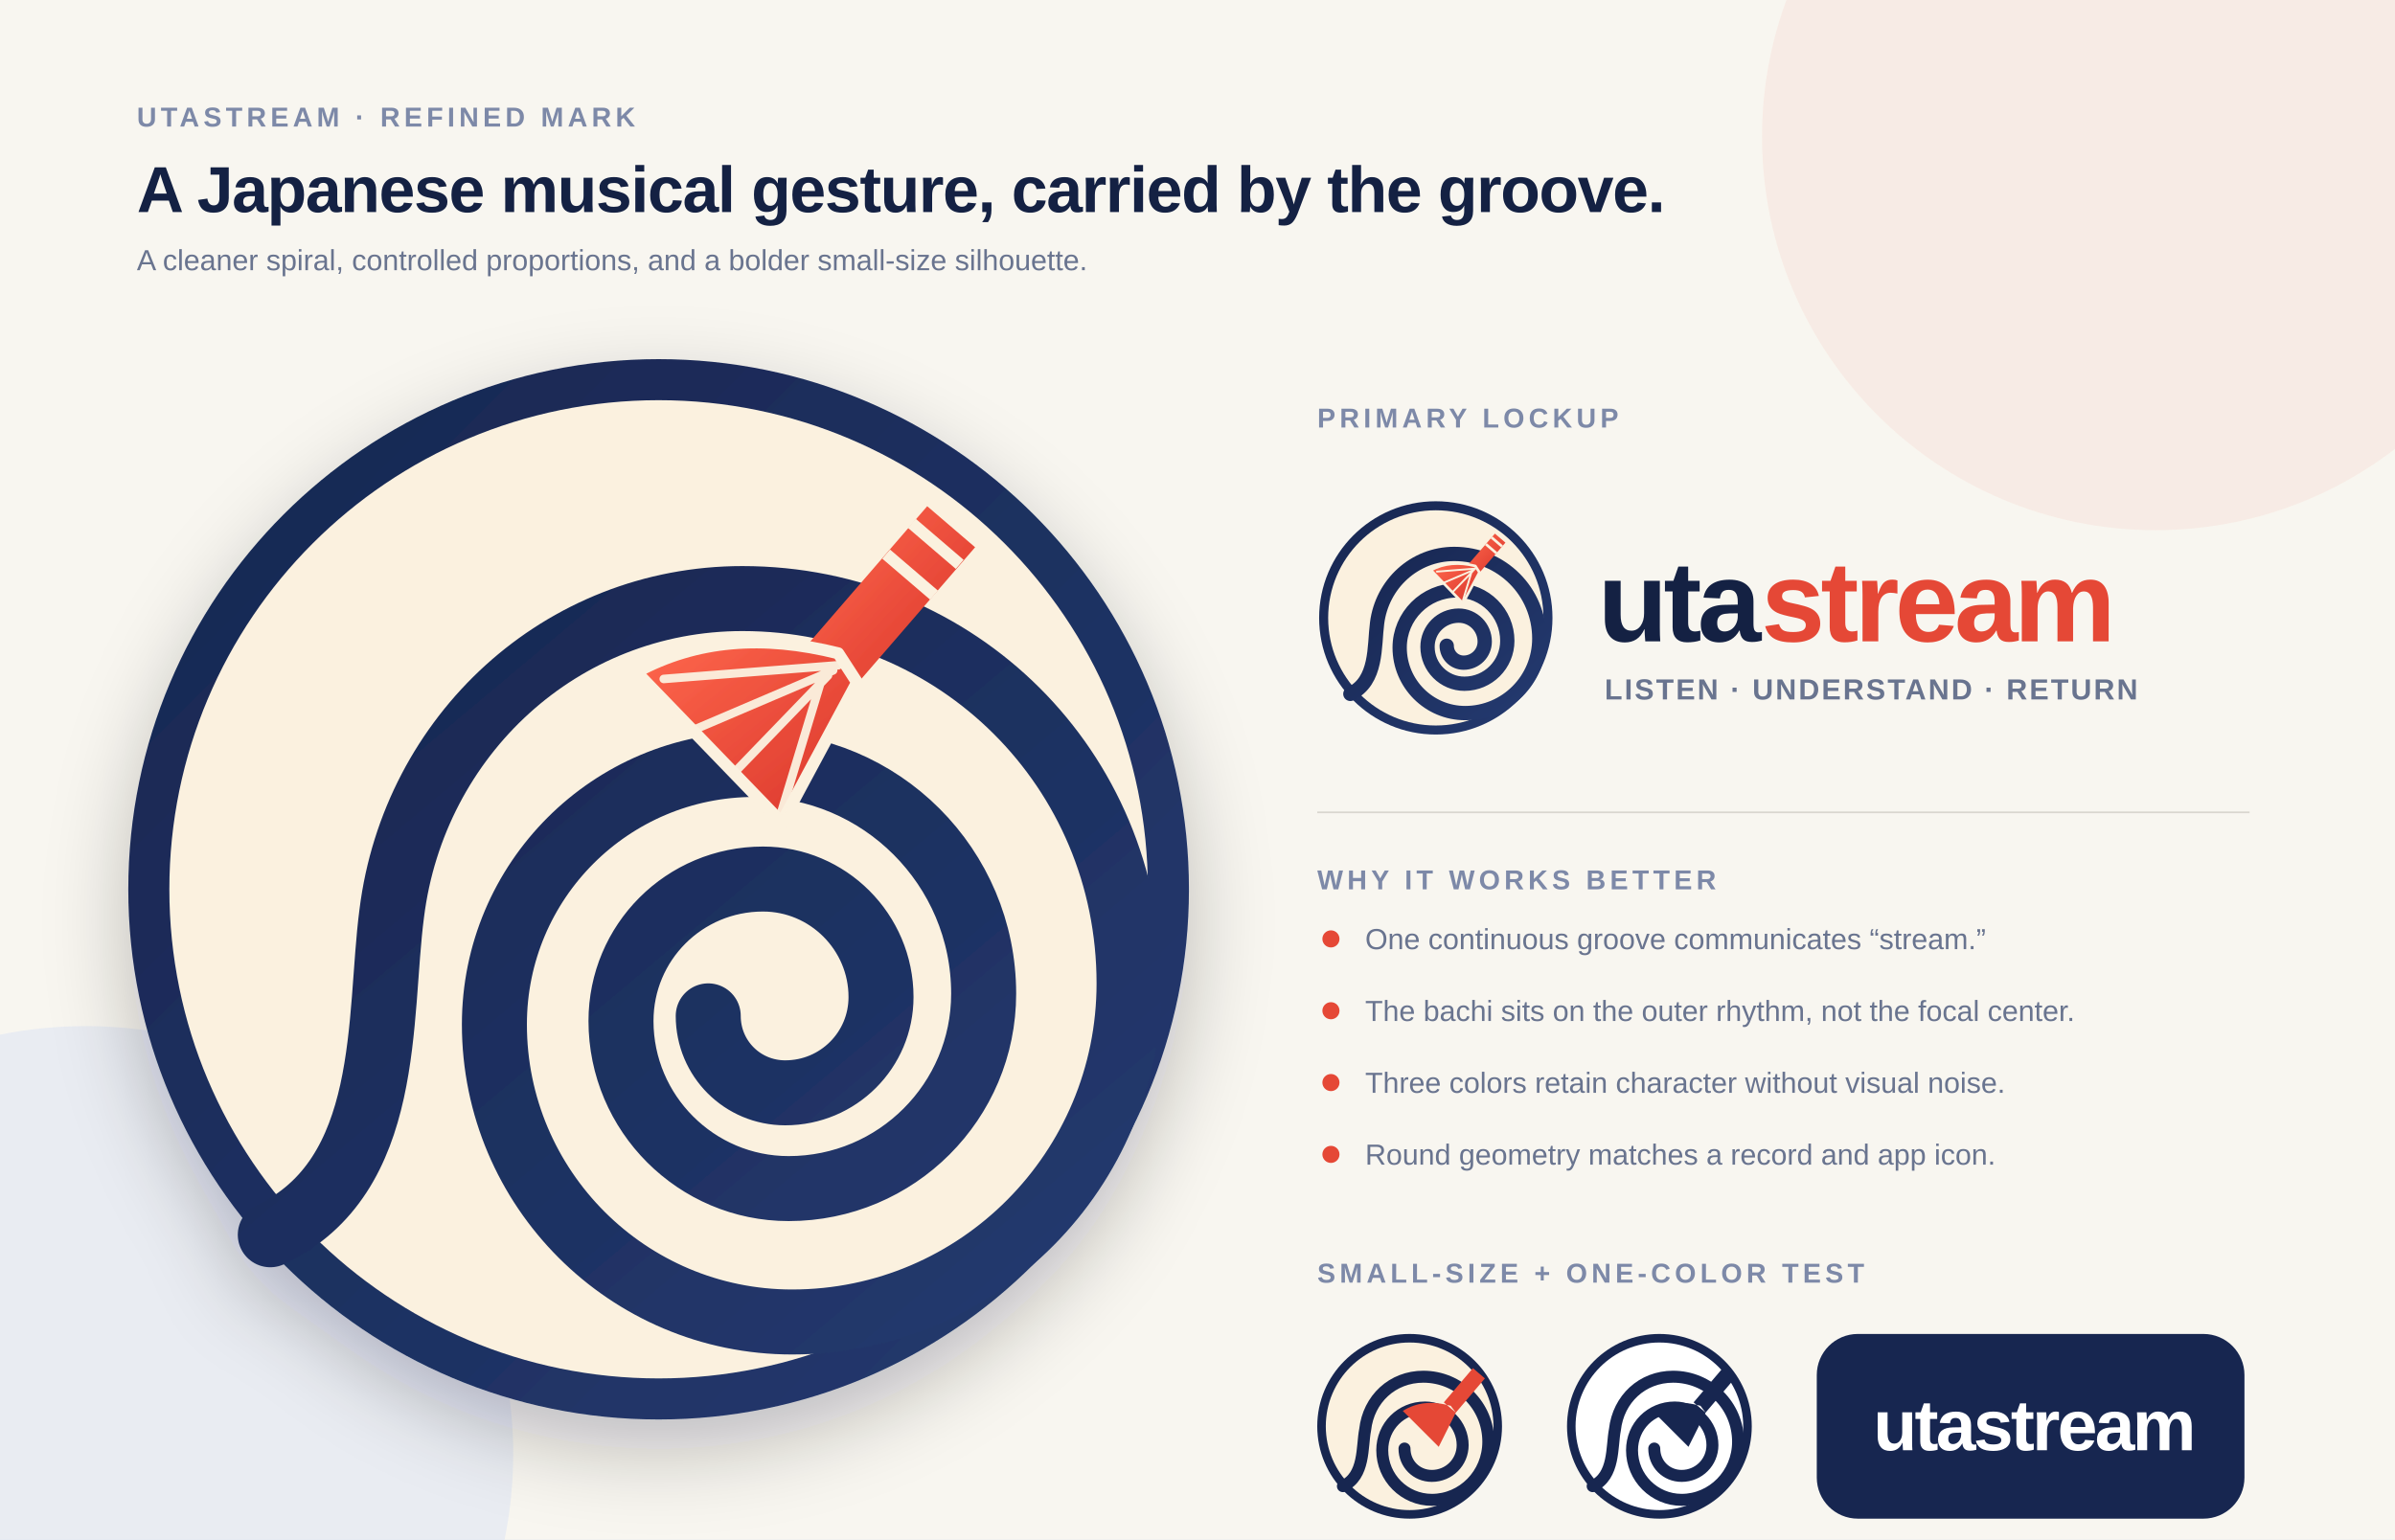
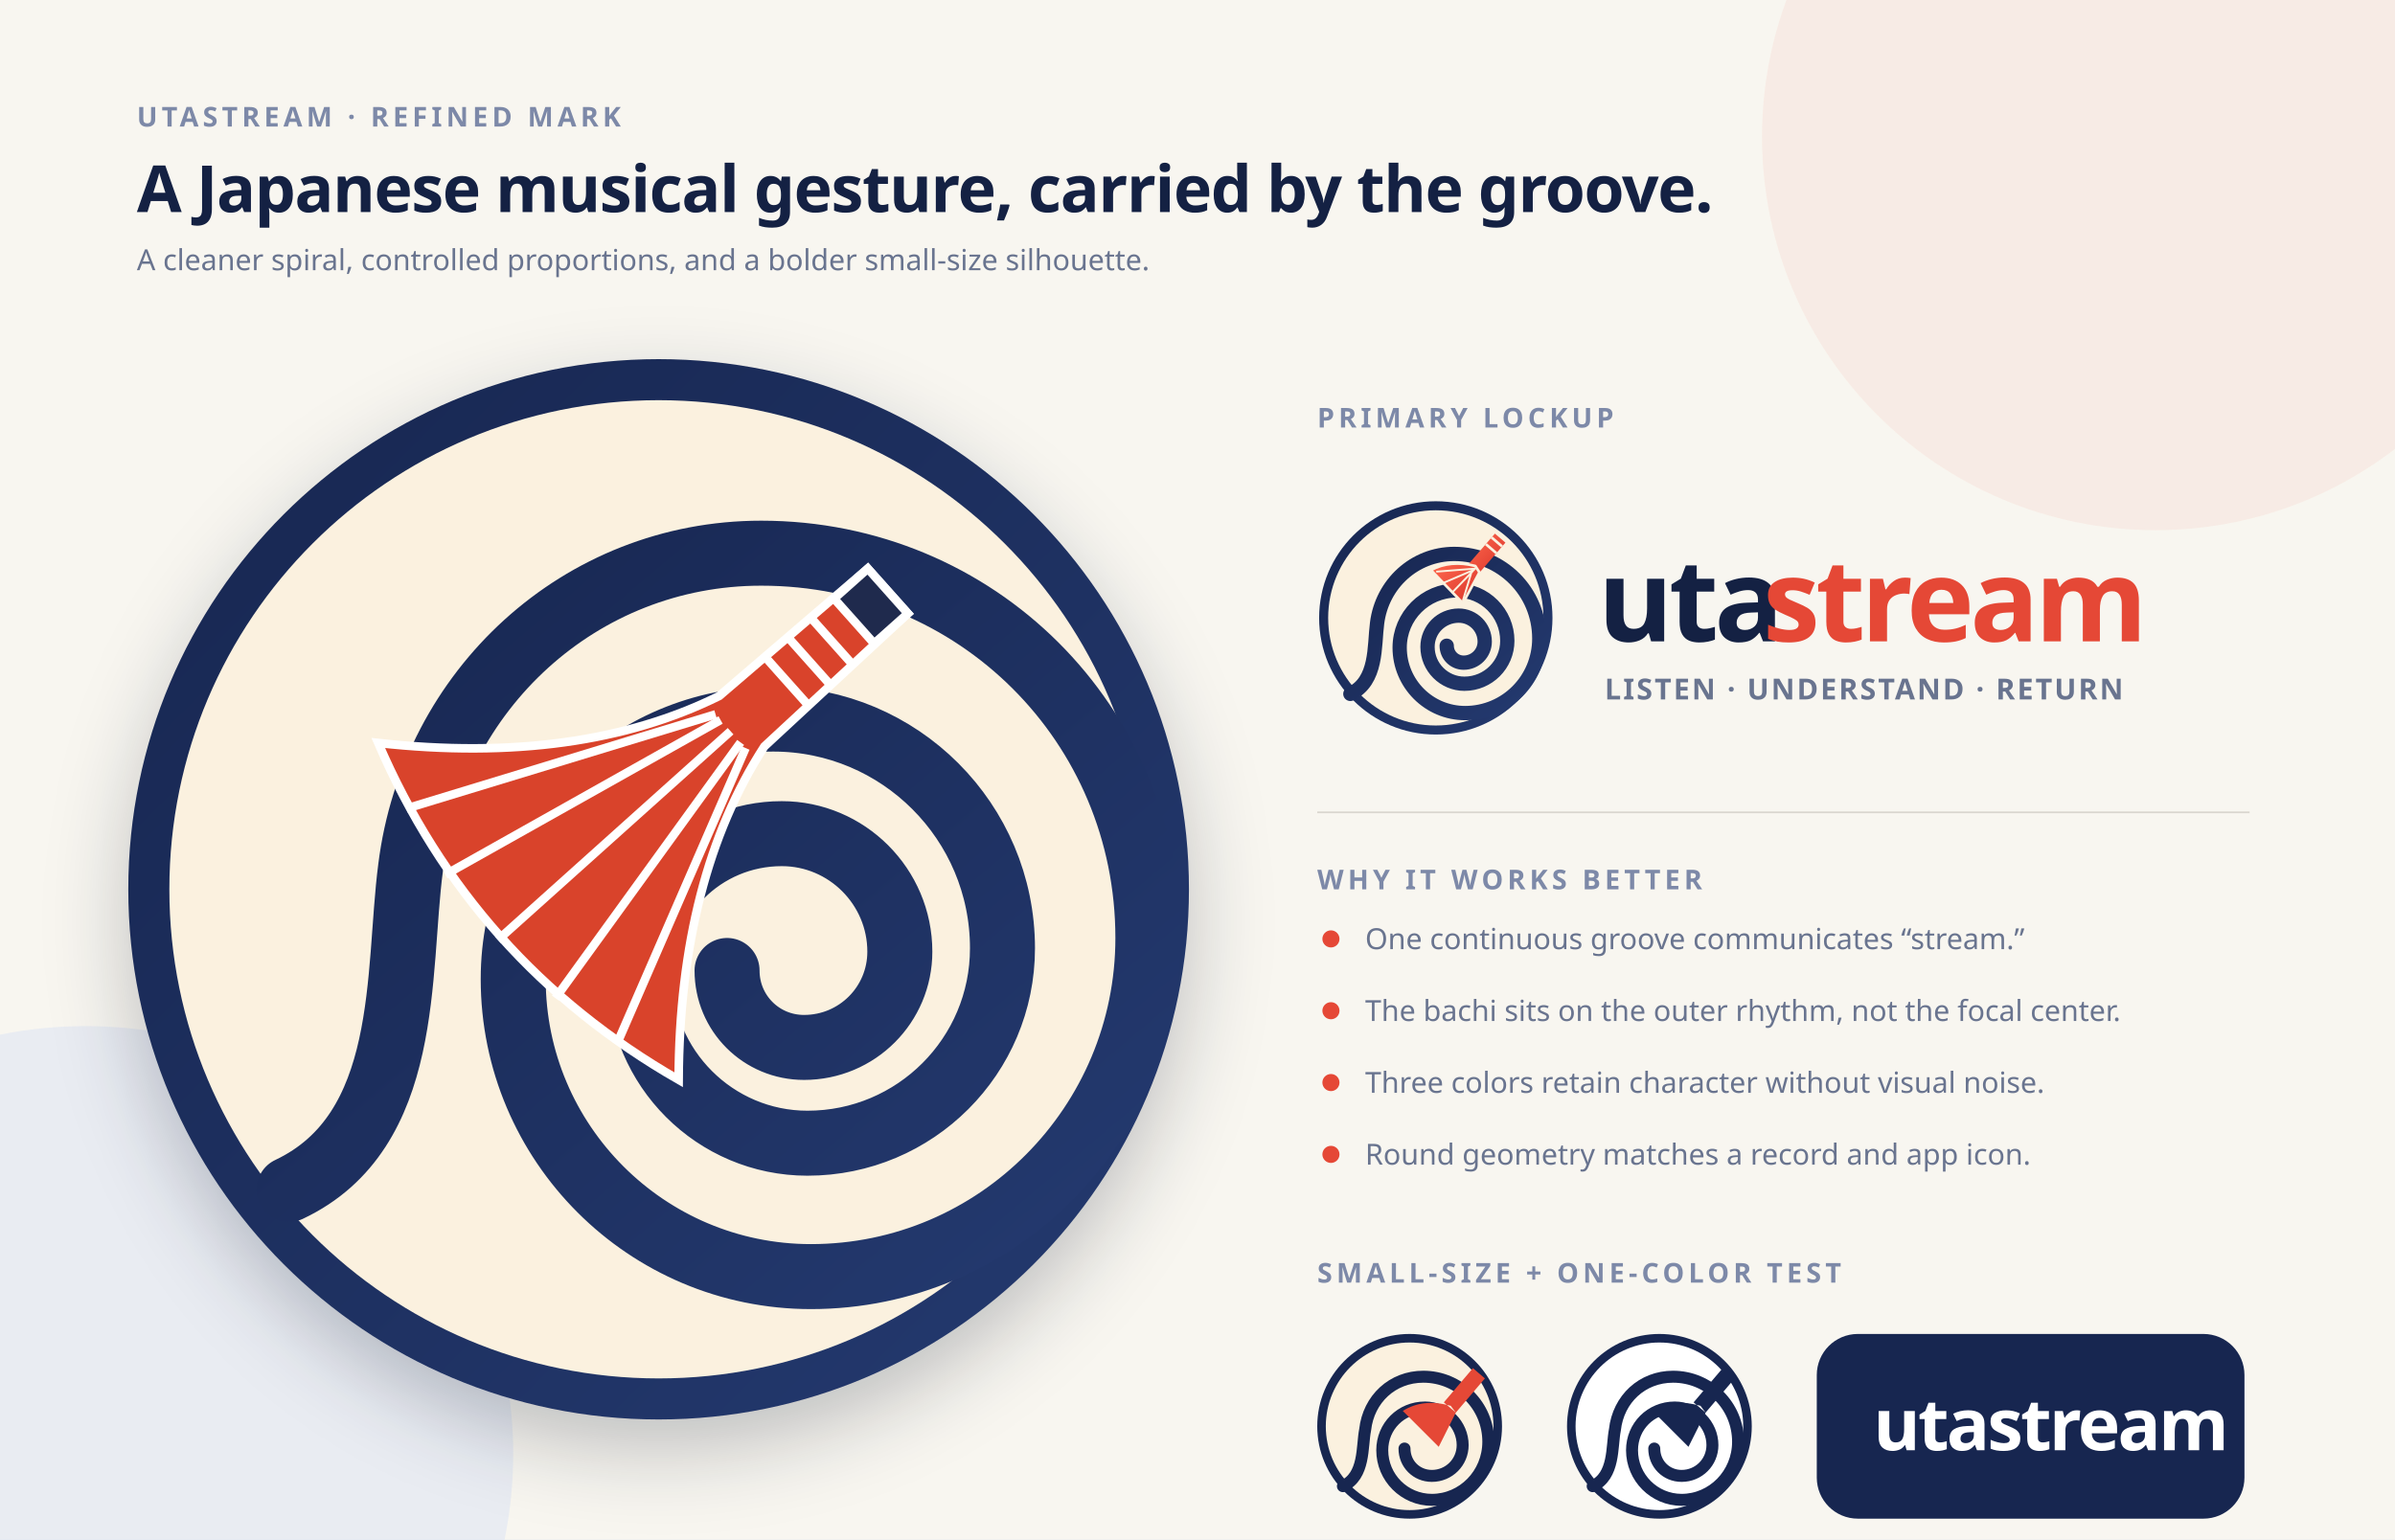
<svg xmlns="http://www.w3.org/2000/svg" width="1400" height="900" viewBox="0 0 1400 900">
  <defs>
-     <linearGradient id="navy" x1="0" y1="0" x2="1" y2="1">
+     <filter id="filter-1" filterUnits="userSpaceOnUse" x="-17" y="118" width="804" height="804" color-interpolation-filters="sRGB">
+       <feGaussianBlur in="SourceAlpha" stdDeviation="24" />
+       <feOffset dx="0" dy="18" result="shadow" />
+       <feFlood flood-color="#091126" flood-opacity="0.24" />
+       <feComposite in2="shadow" operator="in" result="paint" />
+       <feMerge>
+         <feMergeNode in="paint" />
+         <feMergeNode in="SourceGraphic" />
+       </feMerge>
+     </filter>
+     <linearGradient id="linear-gradient-1" x1="75" y1="210" x2="695" y2="830" gradientUnits="userSpaceOnUse">
      <stop offset="0" stop-color="#172650" />
-       <stop offset="1" stop-color="#243A70" />
+       <stop offset="1" stop-color="#243a70" />
    </linearGradient>
-     <linearGradient id="vermilion" x1="0" y1="0" x2="1" y2="1">
-       <stop offset="0" stop-color="#FF684D" />
-       <stop offset="1" stop-color="#D9352B" />
+     <linearGradient id="linear-gradient-2" x1="169" y1="323.46" x2="585.874" y2="818.19" gradientUnits="userSpaceOnUse">
+       <stop offset="0" stop-color="#172650" />
+       <stop offset="1" stop-color="#243a70" />
    </linearGradient>
-     <filter id="softShadow" x="-30%" y="-30%" width="160%" height="170%">
-       <feDropShadow dx="0" dy="18" stdDeviation="24" flood-color="#091126" flood-opacity=".24" />
-     </filter>
-     <style>
-       .sans { font-family: "Avenir Next", Avenir, "Helvetica Neue", Arial, sans-serif; }
-       .eyebrow { fill:#7D89A8; font-size:16px; font-weight:700; letter-spacing:2.4px; }
-       .title { fill:#142143; font-size:38px; font-weight:700; letter-spacing:-.7px; }
-       .body { fill:#69748F; font-size:17px; font-weight:500; }
-     </style>
+     <linearGradient id="linear-gradient-3" x1="771.1" y1="293.1" x2="907.5" y2="429.5" gradientUnits="userSpaceOnUse">
+       <stop offset="0" stop-color="#172650" />
+       <stop offset="1" stop-color="#243a70" />
+     </linearGradient>
+     <linearGradient id="linear-gradient-4" x1="789.36" y1="323.9" x2="881.072" y2="432.741" gradientUnits="userSpaceOnUse">
+       <stop offset="0" stop-color="#172650" />
+       <stop offset="1" stop-color="#243a70" />
+     </linearGradient>
+     <linearGradient id="linear-gradient-5" x1="858.44" y1="312.02" x2="881.485" y2="333.529" gradientUnits="userSpaceOnUse">
+       <stop offset="0" stop-color="#ff684d" />
+       <stop offset="1" stop-color="#d9352b" />
+     </linearGradient>
+     <linearGradient id="linear-gradient-6" x1="836.44" y1="329.54" x2="859.154" y2="357.348" gradientUnits="userSpaceOnUse">
+       <stop offset="0" stop-color="#ff684d" />
+       <stop offset="1" stop-color="#d9352b" />
+     </linearGradient>
  </defs>
-   <rect width="1400" height="900" fill="#F4F1E9" />
-   <path d="M0 0h1400v900H0z" fill="#F8F6F0" />
-   <circle cx="1260" cy="80" r="230" fill="#F7DED6" opacity=".45" />
-   <circle cx="50" cy="850" r="250" fill="#DCE4F4" opacity=".55" />
-   <g class="sans">
-     <text x="80" y="74" class="eyebrow">UTASTREAM · REFINED MARK</text>
-     <text x="80" y="124" class="title">A Japanese musical gesture, carried by the groove.</text>
-     <text x="80" y="158" class="body">A cleaner spiral, controlled proportions, and a bolder small-size silhouette.</text>
-   </g>
-   <g transform="translate(70 205)" filter="url(#softShadow)">
-     <circle cx="315" cy="315" r="310" fill="url(#navy)" />
-     <circle cx="315" cy="315" r="286" fill="#FBF1DF" />
-     <path d="M88 517              C160 483 151 390 159 329              C172 225 258 145 364 145              C490 145 590 245 590 370              C590 479 502 568 393 568              C297 568 219 490 219 394              C219 310 287 242 371 242              C445 242 505 302 505 376              C505 439 454 490 391 490              C337 490 293 446 293 392              C293 346 330 309 376 309              C414 309 445 340 445 378              C445 409 420 434 389 434              C364 434 344 414 344 389" fill="none" stroke="url(#navy)" stroke-width="38" stroke-linecap="round" stroke-linejoin="round" />
+   <g id="Layer_1" data-name="Layer 1">
+     <path d="M0 0 L1400 0 L1400 900 L0 900 Z" fill="#f4f1e9" />
+     <path d="M0 0 L1400 0 L1400 900 L0 900 Z" fill="#f8f6f0" />
+     <path d="M1490 80 C1490 207.025 1387.026 310 1260 310 C1132.974 310 1030 207.025 1030 80 C1030 -47.025 1132.974 -150 1260 -150 C1387.026 -150 1490 -47.025 1490 80 Z" fill="#f7ded6" opacity="0.45" />
+     <path d="M300 850 C300 988.071 188.071 1100 50 1100 C-88.071 1100 -200 988.071 -200 850 C-200 711.929 -88.071 600 50 600 C188.071 600 300 711.929 300 850 Z" fill="#dce4f4" opacity="0.55" />
    <g>
-       <path d="M472 91l28 24-70 81-28-24z" fill="url(#vermilion)" />
-       <path d="M463 101l28 24M448 119l28 24" stroke="#FBF1DF" stroke-width="7" />
-       <path d="M420 177C376 166 337 169 302 188l85 88 44-82z" fill="url(#vermilion)" stroke="#FBF1DF" stroke-width="7" stroke-linejoin="round" />
-       <path d="M420 184l-102 8M417 187l-82 35M414 190l-55 57M410 193l-23 76" fill="none" stroke="#FBF1DF" stroke-width="5" stroke-linecap="round" opacity=".95" />
+       <text transform="matrix(1 0 0 1 80 74)" x="0" y="0" xml:space="preserve" font-family="'Avenir Next'" font-size="16" font-weight="bold" fill="#7d89a8" letter-spacing="2.4">
+         <tspan x="0" y="0">UTASTREAM · REFINED MARK</tspan>
+       </text>
+       <text transform="matrix(1 0 0 1 80 124)" x="0" y="0" xml:space="preserve" font-family="'Avenir Next'" font-size="38" font-weight="bold" fill="#142143" letter-spacing="-0.7">
+         <tspan x="0" y="0">A Japanese musical gesture, carried by the groove.</tspan>
+       </text>
+       <text transform="matrix(1 0 0 1 80 158)" x="0" y="0" xml:space="preserve" font-family="'Avenir Next'" font-size="17" font-weight="500" fill="#69748f">
+         <tspan x="0" y="0">A cleaner spiral, controlled proportions, and a bolder small-size silhouette.</tspan>
+       </text>
    </g>
-   </g>
-   <g transform="translate(770 250)" class="sans">
-     <text y="0" class="eyebrow">PRIMARY LOCKUP</text>
-     <g transform="translate(0 42)">
-       <g transform="translate(0 0) scale(.22)">
-         <circle cx="315" cy="315" r="310" fill="url(#navy)" />
-         <circle cx="315" cy="315" r="286" fill="#FBF1DF" />
-         <path d="M88 517C160 483 151 390 159 329C172 225 258 145 364 145C490 145 590 245 590 370C590 479 502 568 393 568C297 568 219 490 219 394C219 310 287 242 371 242C445 242 505 302 505 376C505 439 454 490 391 490C337 490 293 446 293 392C293 346 330 309 376 309C414 309 445 340 445 378C445 409 420 434 389 434C364 434 344 414 344 389" fill="none" stroke="url(#navy)" stroke-width="38" stroke-linecap="round" stroke-linejoin="round" />
+     <g filter="url(#filter-1)">
+       <g>
+         <path d="M695 520 C695 691.208 556.208 830 385 830 C213.792 830 75 691.208 75 520 C75 348.792 213.792 210 385 210 C556.208 210 695 348.792 695 520 Z" fill="url(#linear-gradient-1)" />
+         <path d="M671 520 C671 677.953 542.953 806 385 806 C227.047 806 99 677.953 99 520 C99 362.047 227.047 234 385 234 C542.953 234 671 362.047 671 520 Z" fill="#fbf1df" />
+         <path d="M169 695.46 C241 661.46 232 568.46 240 507.46 C253 403.46 339 323.46 445 323.46 C571 323.46 671 423.46 671 548.46 C671 657.46 583 746.46 474 746.46 C378 746.46 300 668.46 300 572.46 C300 488.46 368 420.46 452 420.46 C526 420.46 586 480.46 586 554.46 C586 617.46 535 668.46 472 668.46 C418 668.46 374 624.46 374 570.46 C374 524.46 411 487.46 457 487.46 C495 487.46 526 518.46 526 556.46 C526 587.46 501 612.46 470 612.46 C445 612.46 425 592.46 425 567.46" fill="none" stroke="url(#linear-gradient-2)" stroke-width="38" stroke-linecap="round" stroke-linejoin="round" />
        <g>
-           <path d="M472 91l28 24-70 81-28-24z" fill="url(#vermilion)" />
-           <path d="M463 101l28 24M448 119l28 24" stroke="#FBF1DF" stroke-width="7" />
-           <path d="M420 177C376 166 337 169 302 188l85 88 44-82z" fill="url(#vermilion)" stroke="#FBF1DF" stroke-width="7" stroke-linejoin="round" />
-           <path d="M420 184l-102 8M417 187l-82 35M414 190l-55 57M410 193l-23 76" fill="none" stroke="#FBF1DF" stroke-width="5" stroke-linecap="round" />
+           <path d="M507.266 332.48 L530.679 358.738 L446.803 436.471 C413.769 487.527 397.07 552.496 396.703 631.379 C316.29 585.244 257.758 519.598 221.108 434.441 C299.517 443.086 365.969 433.916 420.463 406.93 Z" fill="#d9432b" stroke="#ffffff" stroke-width="5" stroke-miterlimit="10" />
+           <path d="M507.266 332.48 L530.679 358.738 L510.985 376.298 L487.573 350.039 Z" fill="#1f2a4d" stroke="#ffffff" stroke-width="5" stroke-miterlimit="10" />
+           <g>
+             <path d="M474.443 361.746 L497.856 388.004 M461.314 373.452 L484.727 399.71 M447.307 384.174 L472.476 412.401" fill="none" stroke="#ffffff" stroke-width="5" />
+             <path d="M427.068 427.553 L291.055 549.611" fill="none" stroke="#ffffff" stroke-width="5" />
+             <path d="M421.215 420.989 L260.302 511.438" fill="none" stroke="#ffffff" stroke-width="5" />
+             <path d="M432.922 434.118 L324.687 583.648" fill="none" stroke="#ffffff" stroke-width="5" />
+             <path d="M418.289 417.707 L237.601 472.762" fill="none" stroke="#ffffff" stroke-width="5" />
+             <path d="M435.848 437.4 L360.517 610.618" fill="none" stroke="#ffffff" stroke-width="5" />
+           </g>
        </g>
      </g>
-       <text x="164" y="83" fill="#142143" font-size="67" font-weight="750" letter-spacing="-2.5">uta<tspan fill="#E54836">stream</tspan>
+     </g>
+     <g>
+       <text transform="matrix(1 0 0 1 770 250)" x="0" y="0" xml:space="preserve" font-family="'Avenir Next'" font-size="16" font-weight="bold" fill="#7d89a8" letter-spacing="2.4">
+         <tspan x="0" y="0">PRIMARY LOCKUP</tspan>
      </text>
-       <text x="168" y="117" fill="#69748F" font-size="17" font-weight="600" letter-spacing="1.2">LISTEN · UNDERSTAND · RETURN</text>
-     </g>
-     <line x1="0" y1="225" x2="545" y2="225" stroke="#D9D6CF" />
-     <text y="270" class="eyebrow">WHY IT WORKS BETTER</text>
-     <g transform="translate(0 305)" fill="#142143">
-       <circle cx="8" cy="-6" r="5" fill="#E54836" />
-       <text x="28" class="body">One continuous groove communicates “stream.”</text>
-       <circle cx="8" cy="36" r="5" fill="#E54836" />
-       <text x="28" y="42" class="body">The bachi sits on the outer rhythm, not the focal center.</text>
-       <circle cx="8" cy="78" r="5" fill="#E54836" />
-       <text x="28" y="84" class="body">Three colors retain character without visual noise.</text>
-       <circle cx="8" cy="120" r="5" fill="#E54836" />
-       <text x="28" y="126" class="body">Round geometry matches a record and app icon.</text>
-     </g>
-     <text y="500" class="eyebrow">SMALL-SIZE + ONE-COLOR TEST</text>
-     <g transform="translate(0 530)">
-       <circle cx="54" cy="54" r="54" fill="#172650" />
-       <circle cx="54" cy="54" r="49" fill="#FBF1DF" />
-       <path d="M15 89C28 83 26 66 28 56C30 38 44 25 62 25C83 25 100 42 100 63C100 82 85 97 67 97C51 97 38 84 38 68C38 54 49 43 63 43C75 43 85 53 85 65C85 75 77 83 67 83C58 83 51 76 51 67" fill="none" stroke="#172650" stroke-width="7" stroke-linecap="round" />
-       <path d="M91 20l7 6-17 20-7-6zM78 42c-11-3-20-2-28 3l21 21 10-20z" fill="#E54836" />
-       <circle cx="200" cy="54" r="54" fill="#172650" />
-       <circle cx="200" cy="54" r="49" fill="#fff" />
-       <path d="M161 89C174 83 172 66 174 56C176 38 190 25 208 25C229 25 246 42 246 63C246 82 231 97 213 97C197 97 184 84 184 68C184 54 195 43 209 43C221 43 231 53 231 65C231 75 223 83 213 83C204 83 197 76 197 67" fill="none" stroke="#172650" stroke-width="7" stroke-linecap="round" />
-       <path d="M237 20l7 6-17 20-7-6zM224 42c-11-3-20-2-28 3l21 21 10-20z" fill="#172650" />
-       <rect x="292" y="0" width="250" height="108" rx="24" fill="#172650" />
-       <text x="325" y="68" fill="#fff" font-size="42" font-weight="750" letter-spacing="-1.5">utastream</text>
+       <g>
+         <g>
+           <path d="M907.5 361.3 C907.5 398.966 876.966 429.5 839.3 429.5 C801.634 429.5 771.1 398.966 771.1 361.3 C771.1 323.634 801.634 293.1 839.3 293.1 C876.966 293.1 907.5 323.634 907.5 361.3 Z" fill="url(#linear-gradient-3)" />
+           <path d="M902.22 361.3 C902.22 396.05 874.05 424.22 839.3 424.22 C804.55 424.22 776.38 396.05 776.38 361.3 C776.38 326.55 804.55 298.38 839.3 298.38 C874.05 298.38 902.22 326.55 902.22 361.3 Z" fill="#fbf1df" />
+           <path d="M789.36 405.74 C805.2 398.26 803.22 377.8 804.98 364.38 C807.84 341.5 826.76 323.9 850.08 323.9 C877.8 323.9 899.8 345.9 899.8 373.4 C899.8 397.38 880.44 416.96 856.46 416.96 C835.34 416.96 818.18 399.8 818.18 378.68 C818.18 360.2 833.14 345.24 851.62 345.24 C867.9 345.24 881.1 358.44 881.1 374.72 C881.1 388.58 869.88 399.8 856.02 399.8 C844.14 399.8 834.46 390.12 834.46 378.24 C834.46 368.12 842.6 359.98 852.72 359.98 C861.08 359.98 867.9 366.8 867.9 375.16 C867.9 381.98 862.4 387.48 855.58 387.48 C850.08 387.48 845.68 383.08 845.68 377.58" fill="none" stroke="url(#linear-gradient-4)" stroke-width="8.36" stroke-linecap="round" stroke-linejoin="round" />
+           <g>
+             <path d="M873.84 312.02 L880 317.3 L864.6 335.12 L858.44 329.84 Z" fill="url(#linear-gradient-5)" />
+             <path d="M871.86 314.22 L878.02 319.5 M868.56 318.18 L874.72 323.46" fill="#000000" stroke="#fbf1df" stroke-width="1.54" />
+             <path d="M862.4 330.94 C852.72 328.52 844.14 329.18 836.44 333.36 L855.14 352.72 L864.82 334.68 Z" fill="url(#linear-gradient-6)" stroke="#fbf1df" stroke-width="1.54" stroke-linejoin="round" />
+             <path d="M862.4 332.48 L839.96 334.24 M861.74 333.14 L843.7 340.84 M861.08 333.8 L848.98 346.34 M860.2 334.46 L855.14 351.18" fill="none" stroke="#fbf1df" stroke-width="1.1" stroke-linecap="round" />
+           </g>
+         </g>
+         <text transform="matrix(1 0 0 1 934 375)" x="0" y="0" xml:space="preserve" font-family="'Avenir Next'" font-size="67" font-weight="800" fill="#142143" letter-spacing="-2.5">
+           <tspan x="0" y="0">uta</tspan>
+           <tspan x="96.484" y="0" fill="#e54836">stream</tspan>
+         </text>
+         <text transform="matrix(1 0 0 1 938 409)" x="0" y="0" xml:space="preserve" font-family="'Avenir Next'" font-size="17" font-weight="600" fill="#69748f" letter-spacing="1.2">
+           <tspan x="0" y="0">LISTEN · UNDERSTAND · RETURN</tspan>
+         </text>
+       </g>
+       <path d="M770 475 L1315 475" fill="#000000" stroke="#d9d6cf" />
+       <text transform="matrix(1 0 0 1 770 520)" x="0" y="0" xml:space="preserve" font-family="'Avenir Next'" font-size="16" font-weight="bold" fill="#7d89a8" letter-spacing="2.4">
+         <tspan x="0" y="0">WHY IT WORKS BETTER</tspan>
+       </text>
+       <g>
+         <path d="M783 549 C783 551.761 780.761 554 778 554 C775.239 554 773 551.761 773 549 C773 546.239 775.239 544 778 544 C780.761 544 783 546.239 783 549 Z" fill="#e54836" />
+         <text transform="matrix(1 0 0 1 798 555)" x="0" y="0" xml:space="preserve" font-family="'Avenir Next'" font-size="17" font-weight="500" fill="#69748f">
+           <tspan x="0" y="0">One continuous groove communicates “stream.”</tspan>
+         </text>
+         <path d="M783 591 C783 593.761 780.761 596 778 596 C775.239 596 773 593.761 773 591 C773 588.239 775.239 586 778 586 C780.761 586 783 588.239 783 591 Z" fill="#e54836" />
+         <text transform="matrix(1 0 0 1 798 597)" x="0" y="0" xml:space="preserve" font-family="'Avenir Next'" font-size="17" font-weight="500" fill="#69748f">
+           <tspan x="0" y="0">The bachi sits on the outer rhythm, not the focal center.</tspan>
+         </text>
+         <path d="M783 633 C783 635.761 780.761 638 778 638 C775.239 638 773 635.761 773 633 C773 630.239 775.239 628 778 628 C780.761 628 783 630.239 783 633 Z" fill="#e54836" />
+         <text transform="matrix(1 0 0 1 798 639)" x="0" y="0" xml:space="preserve" font-family="'Avenir Next'" font-size="17" font-weight="500" fill="#69748f">
+           <tspan x="0" y="0">Three colors retain character without visual noise.</tspan>
+         </text>
+         <path d="M783 675 C783 677.761 780.761 680 778 680 C775.239 680 773 677.761 773 675 C773 672.239 775.239 670 778 670 C780.761 670 783 672.239 783 675 Z" fill="#e54836" />
+         <text transform="matrix(1 0 0 1 798 681)" x="0" y="0" xml:space="preserve" font-family="'Avenir Next'" font-size="17" font-weight="500" fill="#69748f">
+           <tspan x="0" y="0">Round geometry matches a record and app icon.</tspan>
+         </text>
+       </g>
+       <text transform="matrix(1 0 0 1 770 750)" x="0" y="0" xml:space="preserve" font-family="'Avenir Next'" font-size="16" font-weight="bold" fill="#7d89a8" letter-spacing="2.4">
+         <tspan x="0" y="0">SMALL-SIZE + ONE-COLOR TEST</tspan>
+       </text>
+       <g>
+         <path d="M878 834 C878 863.823 853.823 888 824 888 C794.177 888 770 863.823 770 834 C770 804.177 794.177 780 824 780 C853.823 780 878 804.177 878 834 Z" fill="#172650" />
+         <path d="M873 834 C873 861.062 851.062 883 824 883 C796.938 883 775 861.062 775 834 C775 806.938 796.938 785 824 785 C851.062 785 873 806.938 873 834 Z" fill="#fbf1df" />
+         <path d="M785 869 C798 863 796 846 798 836 C800 818 814 805 832 805 C853 805 870 822 870 843 C870 862 855 877 837 877 C821 877 808 864 808 848 C808 834 819 823 833 823 C845 823 855 833 855 845 C855 855 847 863 837 863 C828 863 821 856 821 847" fill="none" stroke="#172650" stroke-width="7" stroke-linecap="round" />
+         <path d="M861 800 L868 806 L851 826 L844 820 Z M848 822 C837 819 828 820 820 825 L841 846 L851 826 Z" fill="#e54836" />
+         <path d="M1024 834 C1024 863.823 999.823 888 970 888 C940.177 888 916 863.823 916 834 C916 804.177 940.177 780 970 780 C999.823 780 1024 804.177 1024 834 Z" fill="#172650" />
+         <path d="M1019 834 C1019 861.062 997.062 883 970 883 C942.938 883 921 861.062 921 834 C921 806.938 942.938 785 970 785 C997.062 785 1019 806.938 1019 834 Z" fill="#ffffff" />
+         <path d="M931 869 C944 863 942 846 944 836 C946 818 960 805 978 805 C999 805 1016 822 1016 843 C1016 862 1001 877 983 877 C967 877 954 864 954 848 C954 834 965 823 979 823 C991 823 1001 833 1001 845 C1001 855 993 863 983 863 C974 863 967 856 967 847" fill="none" stroke="#172650" stroke-width="7" stroke-linecap="round" />
+         <path d="M1007 800 L1014 806 L997 826 L990 820 Z M994 822 C983 819 974 820 966 825 L987 846 L997 826 Z" fill="#172650" />
+         <path d="M1086 780 L1288 780 C1301.255 780 1312 790.745 1312 804 L1312 864 C1312 877.255 1301.255 888 1288 888 L1086 888 C1072.745 888 1062 877.255 1062 864 L1062 804 C1062 790.745 1072.745 780 1086 780 Z" fill="#172650" />
+         <text transform="matrix(1 0 0 1 1095 848)" x="0" y="0" xml:space="preserve" font-family="'Avenir Next'" font-size="42" font-weight="800" fill="#ffffff" letter-spacing="-1.5">
+           <tspan x="0" y="0">utastream</tspan>
+         </text>
+       </g>
    </g>
  </g>
</svg>
